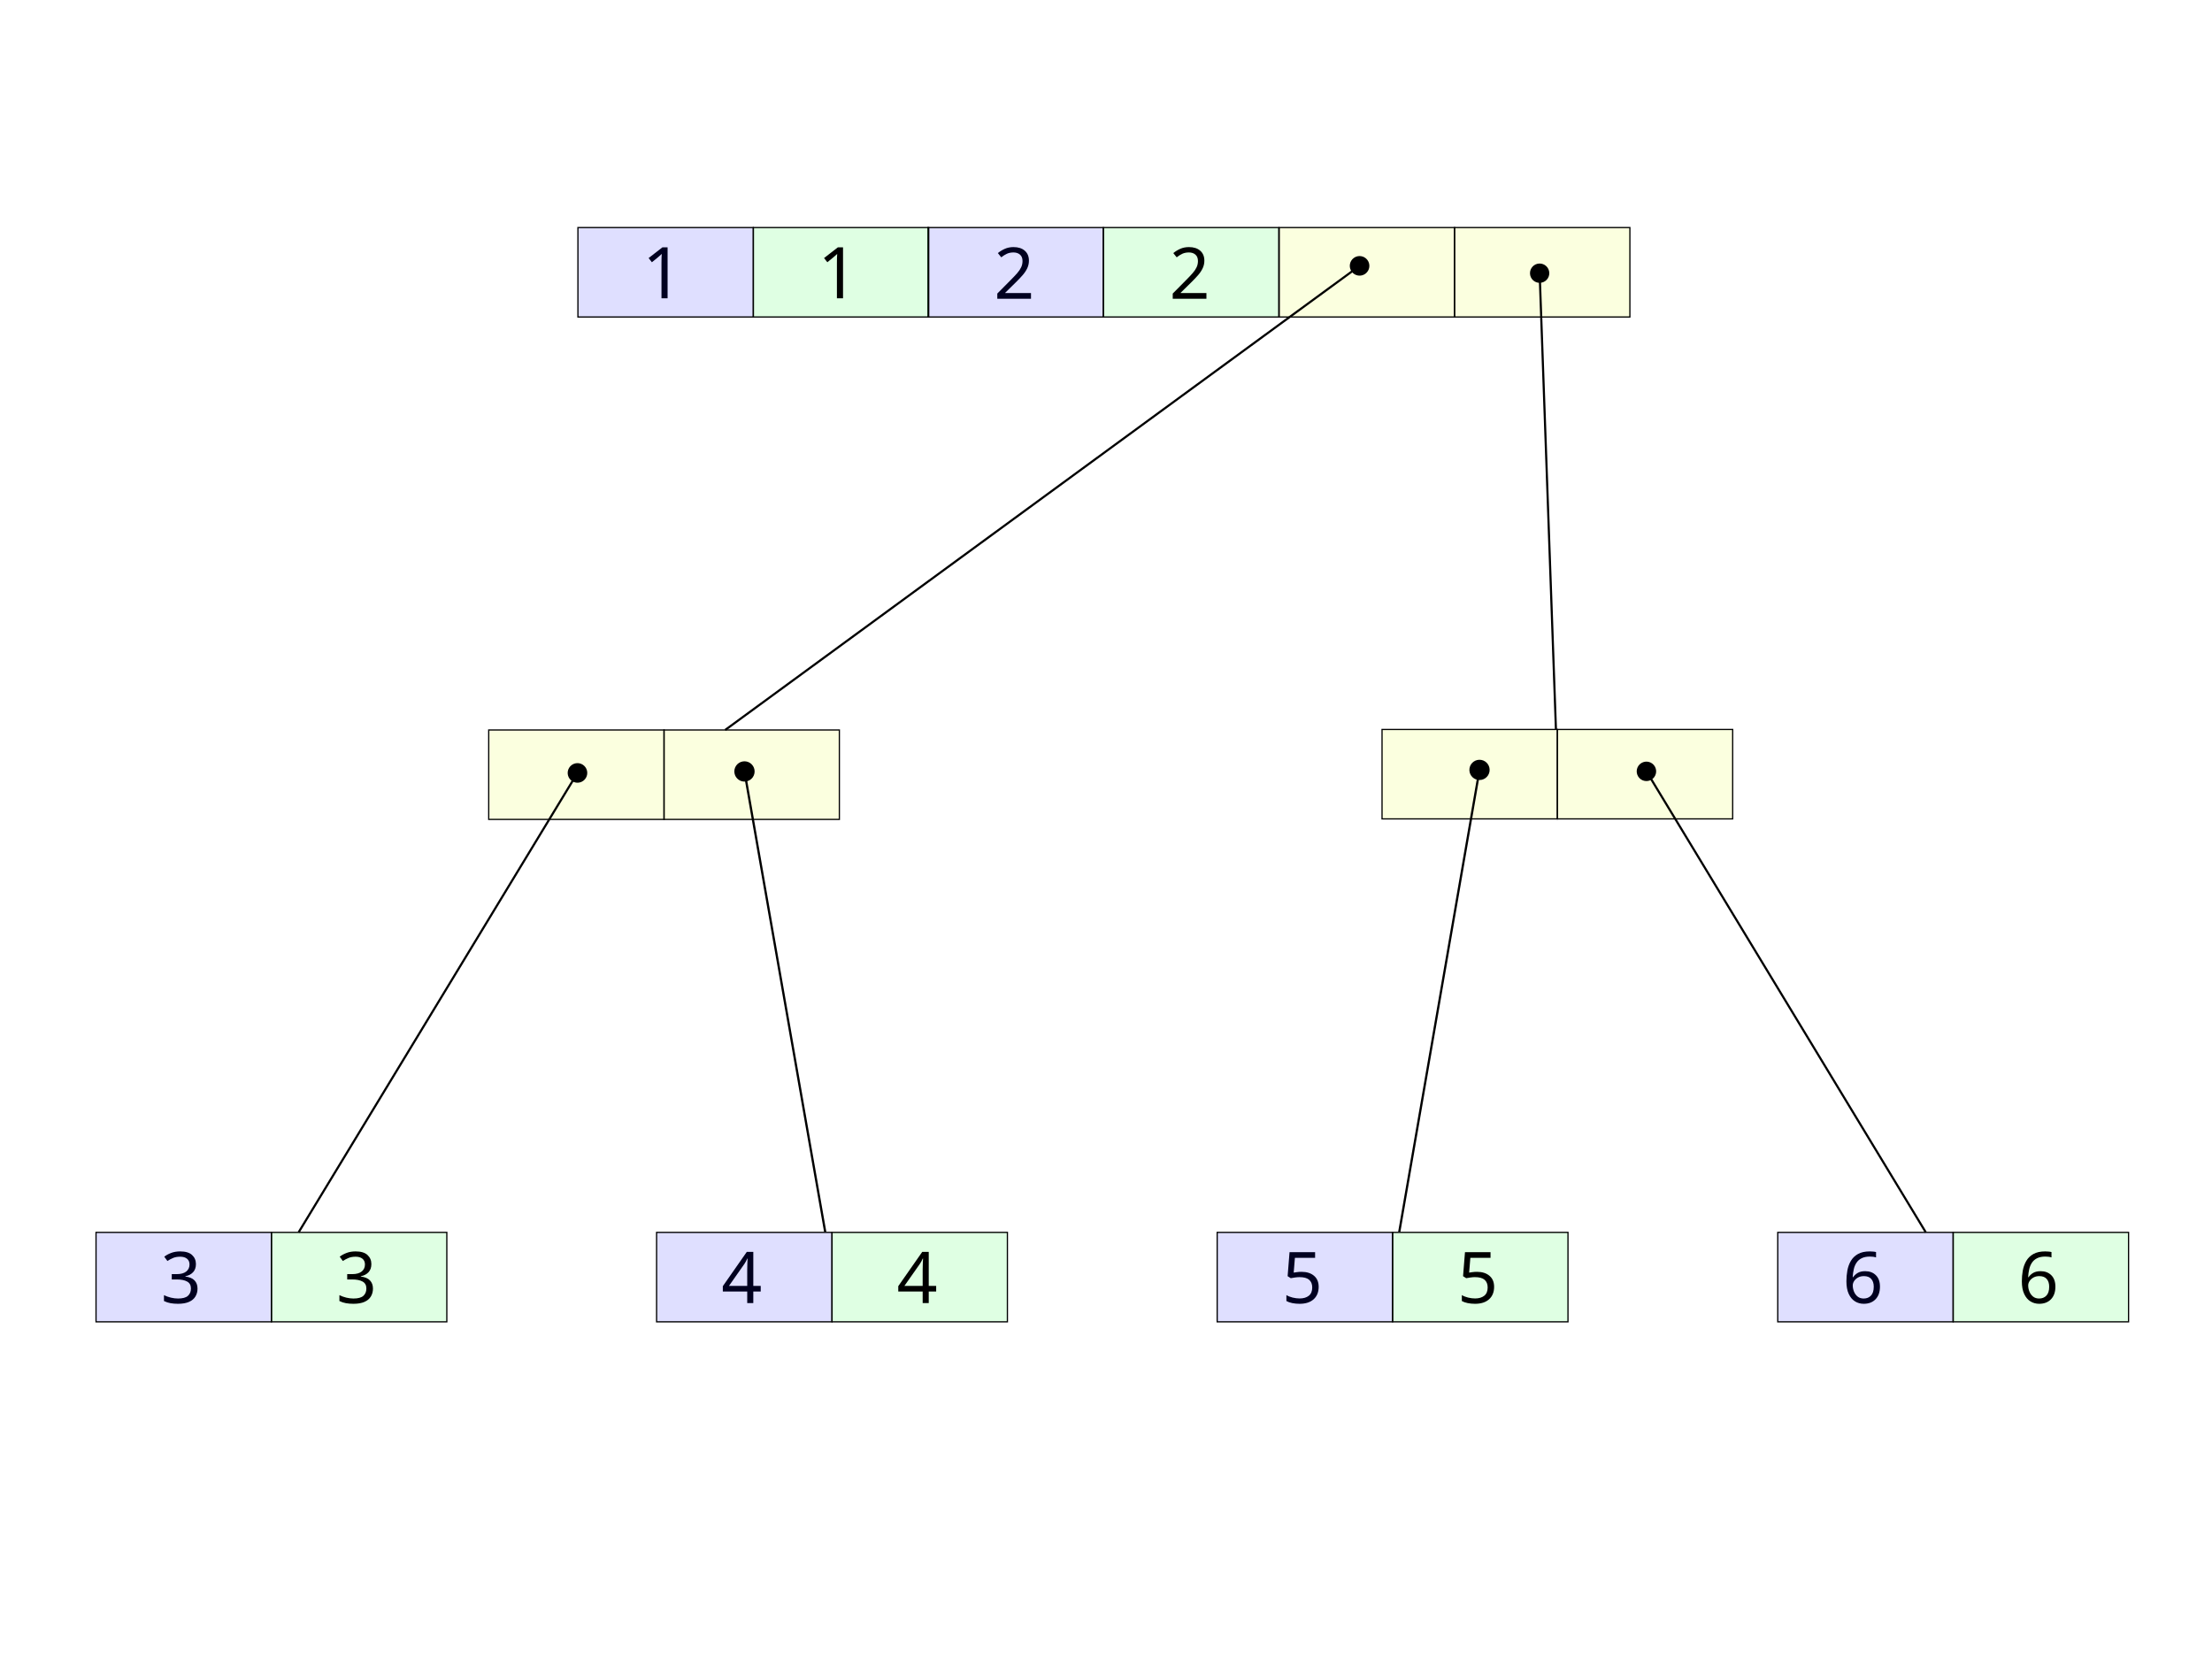
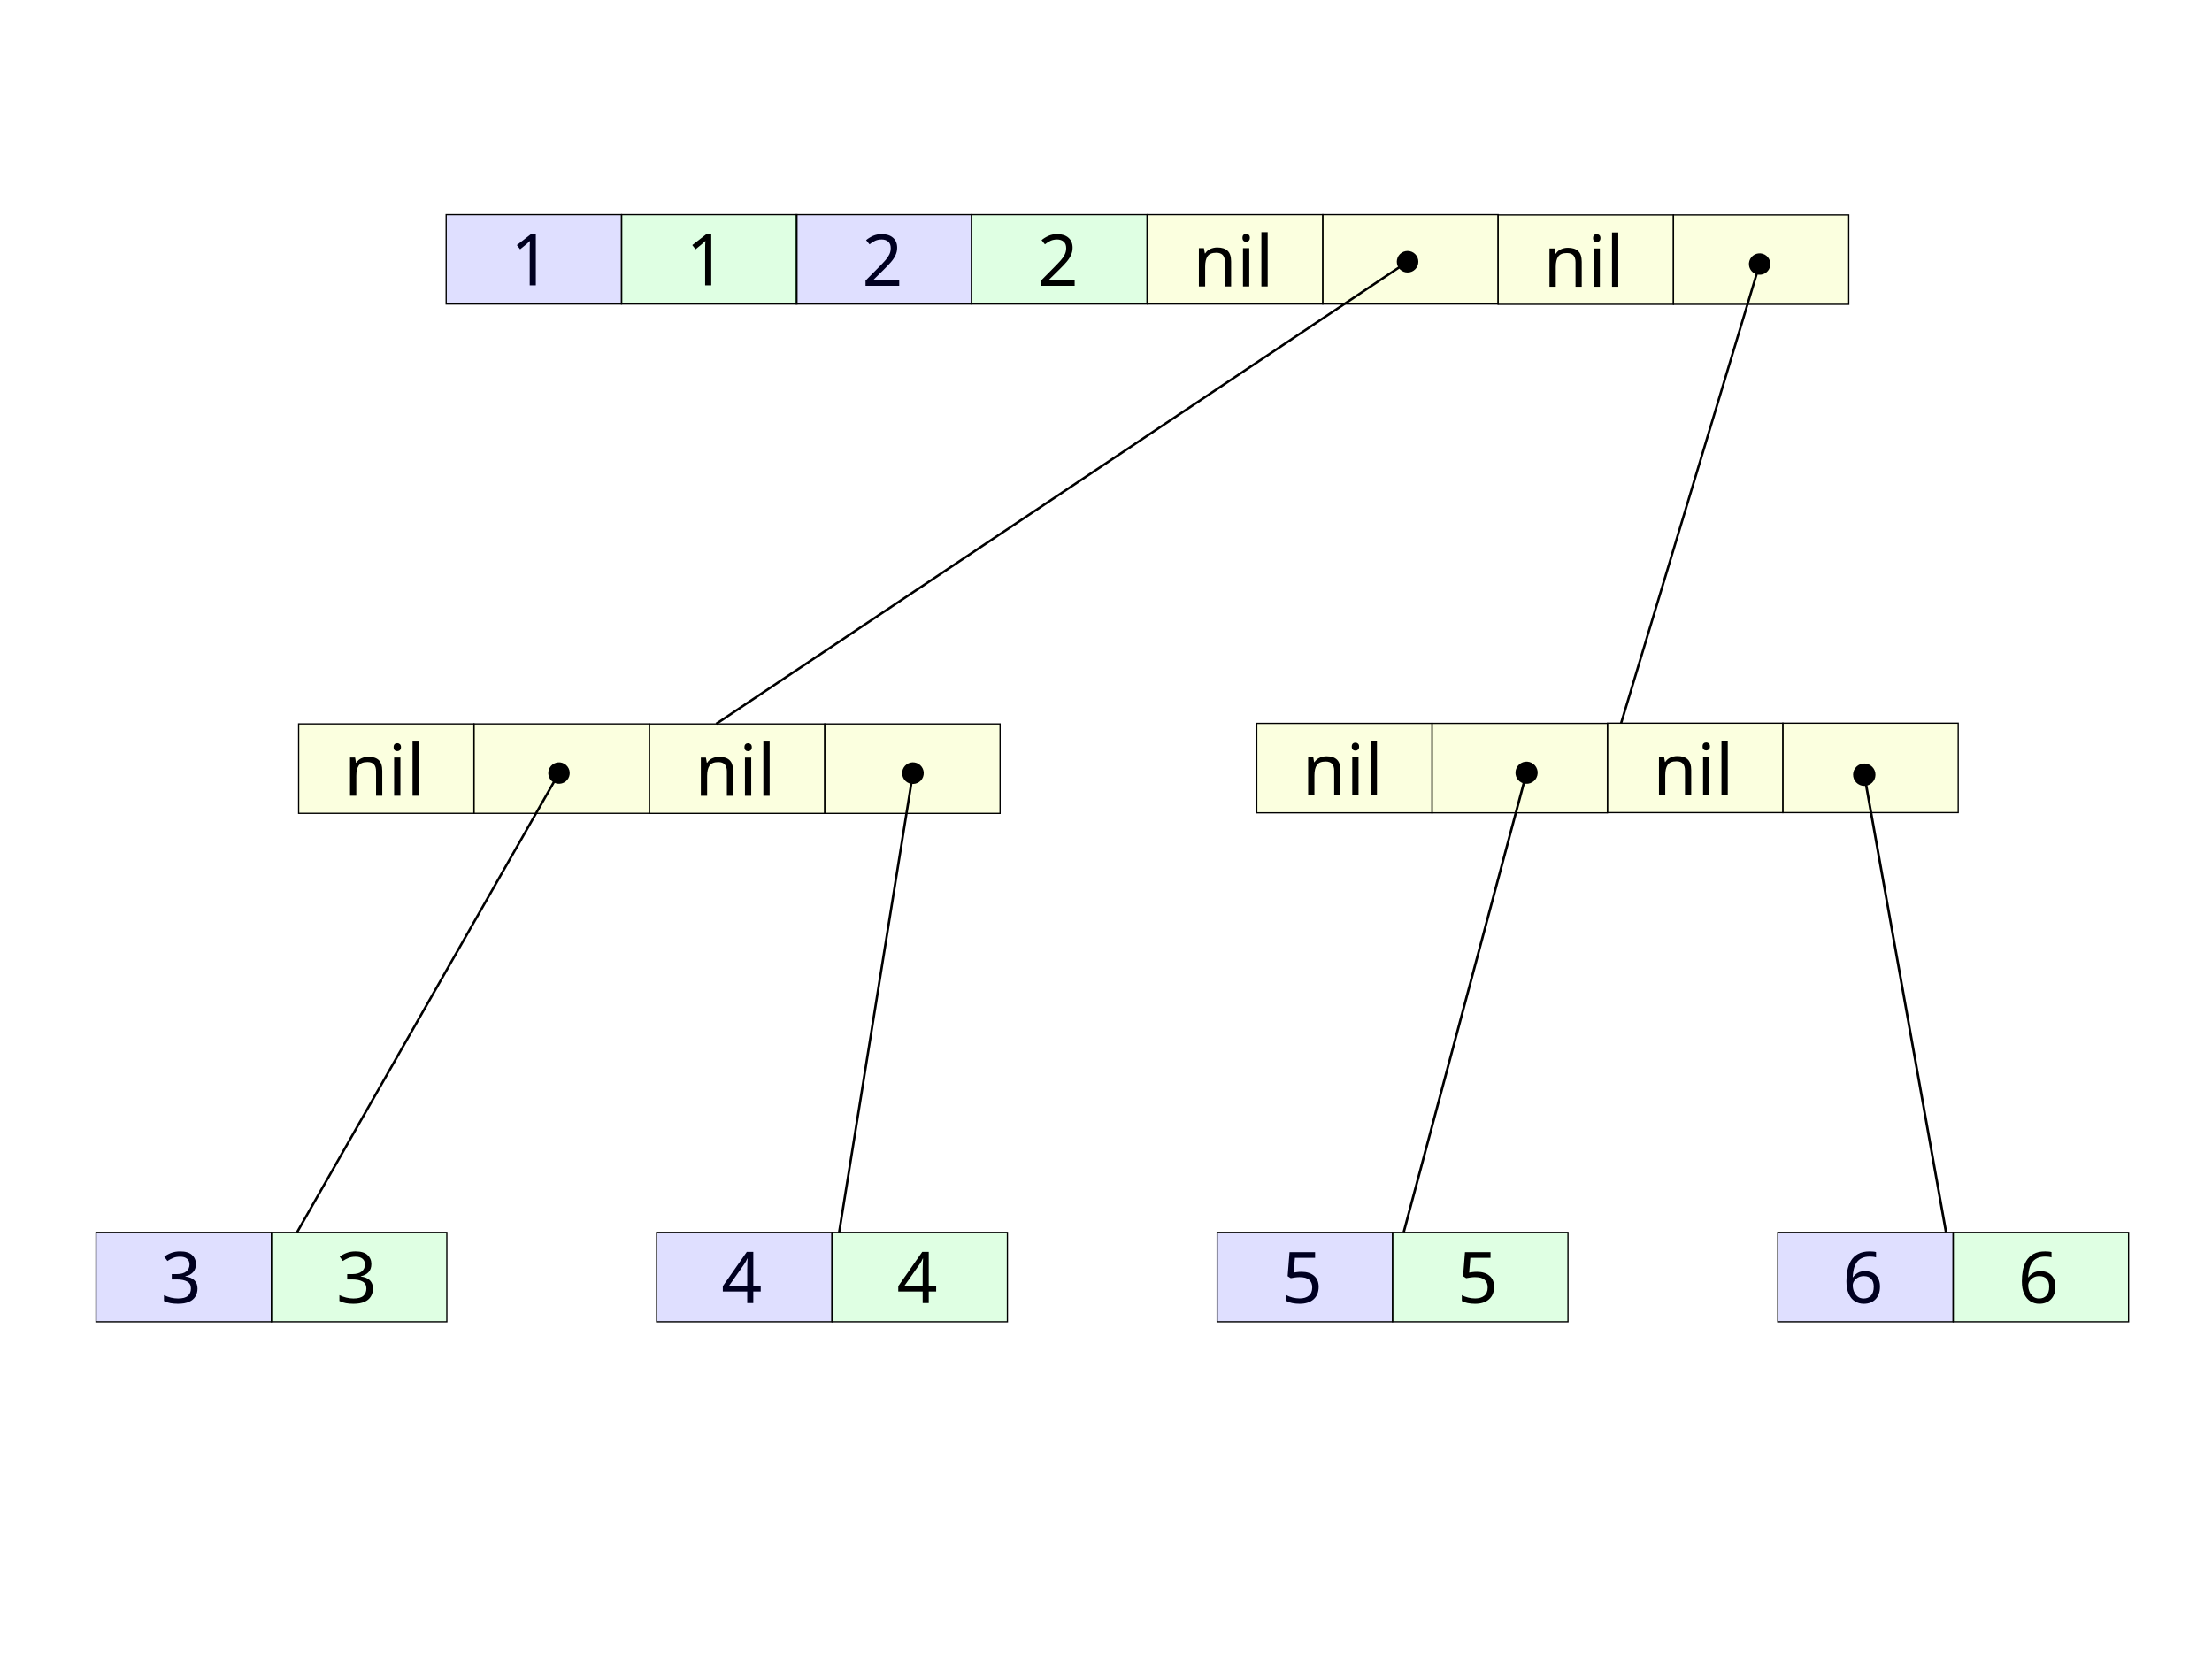
<svg xmlns="http://www.w3.org/2000/svg" width="1024" height="768" viewBox="0 0 1024 768" id="svg2" version="1.1">
  <defs id="defs4">
+     <marker orient="auto" refY="0.0" refX="0.0" id="marker6505" style="overflow:visible">
+       <path id="path6507" d="M -2.5,-1.0 C -2.5,1.76 -4.74,4.0 -7.5,4.0 C -10.26,4.0 -12.5,1.76 -12.5,-1.0 C -12.5,-3.76 -10.26,-6.0 -7.5,-6.0 C -4.74,-6.0 -2.5,-3.76 -2.5,-1.0 z " style="fill-rule:evenodd;stroke:#000000;stroke-width:1pt;stroke-opacity:1;fill:#000000;fill-opacity:1" transform="scale(0.8) translate(7.4, 1)" />
+     </marker>
+     <marker style="overflow:visible" id="marker6273" refX="0.0" refY="0.0" orient="auto">
+       <path transform="scale(0.8) translate(7.4, 1)" style="fill-rule:evenodd;stroke:#000000;stroke-width:1pt;stroke-opacity:1;fill:#000000;fill-opacity:1" d="M -2.5,-1.0 C -2.5,1.76 -4.74,4.0 -7.5,4.0 C -10.26,4.0 -12.5,1.76 -12.5,-1.0 C -12.5,-3.76 -10.26,-6.0 -7.5,-6.0 C -4.74,-6.0 -2.5,-3.76 -2.5,-1.0 z " id="path6275" />
+     </marker>
+     <marker orient="auto" refY="0.0" refX="0.0" id="marker6047" style="overflow:visible">
+       <path id="path6049" d="M -2.5,-1.0 C -2.5,1.76 -4.74,4.0 -7.5,4.0 C -10.26,4.0 -12.5,1.76 -12.5,-1.0 C -12.5,-3.76 -10.26,-6.0 -7.5,-6.0 C -4.74,-6.0 -2.5,-3.76 -2.5,-1.0 z " style="fill-rule:evenodd;stroke:#000000;stroke-width:1pt;stroke-opacity:1;fill:#000000;fill-opacity:1" transform="scale(0.8) translate(7.4, 1)" />
+     </marker>
+     <marker style="overflow:visible" id="marker5827" refX="0.0" refY="0.0" orient="auto">
+       <path transform="scale(0.8) translate(7.4, 1)" style="fill-rule:evenodd;stroke:#000000;stroke-width:1pt;stroke-opacity:1;fill:#000000;fill-opacity:1" d="M -2.5,-1.0 C -2.5,1.76 -4.74,4.0 -7.5,4.0 C -10.26,4.0 -12.5,1.76 -12.5,-1.0 C -12.5,-3.76 -10.26,-6.0 -7.5,-6.0 C -4.74,-6.0 -2.5,-3.76 -2.5,-1.0 z " id="path5829" />
+     </marker>
+     <marker orient="auto" refY="0.0" refX="0.0" id="marker5361" style="overflow:visible">
+       <path id="path5363" d="M -2.5,-1.0 C -2.5,1.76 -4.74,4.0 -7.5,4.0 C -10.26,4.0 -12.5,1.76 -12.5,-1.0 C -12.5,-3.76 -10.26,-6.0 -7.5,-6.0 C -4.74,-6.0 -2.5,-3.76 -2.5,-1.0 z " style="fill-rule:evenodd;stroke:#000000;stroke-width:1pt;stroke-opacity:1;fill:#000000;fill-opacity:1" transform="scale(0.8) translate(7.4, 1)" />
+     </marker>
    <marker style="overflow:visible" id="marker8246" refX="0.0" refY="0.0" orient="auto">
      <path transform="scale(0.8) translate(7.4, 1)" style="fill-rule:evenodd;stroke:#000000;stroke-width:1pt;stroke-opacity:1;fill:#000000;fill-opacity:1" d="M -2.5,-1.0 C -2.5,1.76 -4.74,4.0 -7.5,4.0 C -10.26,4.0 -12.5,1.76 -12.5,-1.0 C -12.5,-3.76 -10.26,-6.0 -7.5,-6.0 C -4.74,-6.0 -2.5,-3.76 -2.5,-1.0 z " id="path8248" />
    </marker>
-     <marker orient="auto" refY="0.0" refX="0.0" id="marker8014" style="overflow:visible">
-       <path id="path8016" d="M -2.5,-1.0 C -2.5,1.76 -4.74,4.0 -7.5,4.0 C -10.26,4.0 -12.5,1.76 -12.5,-1.0 C -12.5,-3.76 -10.26,-6.0 -7.5,-6.0 C -4.74,-6.0 -2.5,-3.76 -2.5,-1.0 z " style="fill-rule:evenodd;stroke:#000000;stroke-width:1pt;stroke-opacity:1;fill:#000000;fill-opacity:1" transform="scale(0.8) translate(7.4, 1)" />
-     </marker>
-     <marker style="overflow:visible" id="marker7788" refX="0.0" refY="0.0" orient="auto">
-       <path transform="scale(0.8) translate(7.4, 1)" style="fill-rule:evenodd;stroke:#000000;stroke-width:1pt;stroke-opacity:1;fill:#000000;fill-opacity:1" d="M -2.5,-1.0 C -2.5,1.76 -4.74,4.0 -7.5,4.0 C -10.26,4.0 -12.5,1.76 -12.5,-1.0 C -12.5,-3.76 -10.26,-6.0 -7.5,-6.0 C -4.74,-6.0 -2.5,-3.76 -2.5,-1.0 z " id="path7790" />
-     </marker>
-     <marker orient="auto" refY="0.0" refX="0.0" id="marker7568" style="overflow:visible">
-       <path id="path7570" d="M -2.5,-1.0 C -2.5,1.76 -4.74,4.0 -7.5,4.0 C -10.26,4.0 -12.5,1.76 -12.5,-1.0 C -12.5,-3.76 -10.26,-6.0 -7.5,-6.0 C -4.74,-6.0 -2.5,-3.76 -2.5,-1.0 z " style="fill-rule:evenodd;stroke:#000000;stroke-width:1pt;stroke-opacity:1;fill:#000000;fill-opacity:1" transform="scale(0.8) translate(7.4, 1)" />
-     </marker>
-     <marker style="overflow:visible" id="marker7354" refX="0.0" refY="0.0" orient="auto">
-       <path transform="scale(0.8) translate(7.4, 1)" style="fill-rule:evenodd;stroke:#000000;stroke-width:1pt;stroke-opacity:1;fill:#000000;fill-opacity:1" d="M -2.5,-1.0 C -2.5,1.76 -4.74,4.0 -7.5,4.0 C -10.26,4.0 -12.5,1.76 -12.5,-1.0 C -12.5,-3.76 -10.26,-6.0 -7.5,-6.0 C -4.74,-6.0 -2.5,-3.76 -2.5,-1.0 z " id="path7356" />
-     </marker>
    <marker style="overflow:visible" id="marker7080" refX="0.0" refY="0.0" orient="auto">
      <path transform="scale(0.8) translate(12.5,0)" style="fill-rule:evenodd;stroke:#000000;stroke-width:1pt;stroke-opacity:1;fill:#000000;fill-opacity:1" d="M 0.0,0.0 L 5.0,-5.0 L -12.5,0.0 L 5.0,5.0 L 0.0,0.0 z " id="path7082" />
    </marker>
    <marker style="overflow:visible;" id="marker6700" refX="0.0" refY="0.0" orient="auto">
      <path transform="scale(0.8) rotate(180) translate(12.5,0)" style="fill-rule:evenodd;stroke:#000000;stroke-width:1pt;stroke-opacity:1;fill:#000000;fill-opacity:1" d="M 0.0,0.0 L 5.0,-5.0 L -12.5,0.0 L 5.0,5.0 L 0.0,0.0 z " id="path6702" />
-     </marker>
-     <marker orient="auto" refY="0.0" refX="0.0" id="DotL" style="overflow:visible">
-       <path id="path4386" d="M -2.5,-1.0 C -2.5,1.76 -4.74,4.0 -7.5,4.0 C -10.26,4.0 -12.5,1.76 -12.5,-1.0 C -12.5,-3.76 -10.26,-6.0 -7.5,-6.0 C -4.74,-6.0 -2.5,-3.76 -2.5,-1.0 z " style="fill-rule:evenodd;stroke:#000000;stroke-width:1pt;stroke-opacity:1;fill:#000000;fill-opacity:1" transform="scale(0.8) translate(7.4, 1)" />
    </marker>
    <marker orient="auto" refY="0" refX="0" id="DotL-6" style="overflow:visible">
      <path id="path4386-9" d="m -2.5,-1 c 0,2.76 -2.24,5 -5,5 -2.76,0 -5,-2.24 -5,-5 0,-2.76 2.24,-5 5,-5 2.76,0 5,2.24 5,5 z" style="fill:#000000;fill-opacity:1;fill-rule:evenodd;stroke:#000000;stroke-width:1pt;stroke-opacity:1" transform="matrix(0.8,0,0,0.8,5.92,0.8)" />
    </marker>
    <marker orient="auto" refY="0" refX="0" id="Arrow1Lend-2" style="overflow:visible">
      <path id="path4328-4" d="M 0,0 5,-5 -12.5,0 5,5 0,0 Z" style="fill:#000000;fill-opacity:1;fill-rule:evenodd;stroke:#000000;stroke-width:1pt;stroke-opacity:1" transform="matrix(-0.8,0,0,-0.8,-10,0)" />
    </marker>
    <marker orient="auto" refY="0" refX="0" id="DotL-6-0" style="overflow:visible">
      <path id="path4386-9-4" d="m -2.5,-1 c 0,2.76 -2.24,5 -5,5 -2.76,0 -5,-2.24 -5,-5 0,-2.76 2.24,-5 5,-5 2.76,0 5,2.24 5,5 z" style="fill:#000000;fill-opacity:1;fill-rule:evenodd;stroke:#000000;stroke-width:1pt;stroke-opacity:1" transform="matrix(0.8,0,0,0.8,5.92,0.8)" />
    </marker>
    <marker orient="auto" refY="0" refX="0" id="Arrow1Lend-2-4" style="overflow:visible">
      <path id="path4328-4-1" d="M 0,0 5,-5 -12.5,0 5,5 0,0 Z" style="fill:#000000;fill-opacity:1;fill-rule:evenodd;stroke:#000000;stroke-width:1pt;stroke-opacity:1" transform="matrix(-0.8,0,0,-0.8,-10,0)" />
    </marker>
    <marker orient="auto" refY="0" refX="0" id="DotL-6-0-9" style="overflow:visible">
      <path id="path4386-9-4-3" d="m -2.5,-1 c 0,2.76 -2.24,5 -5,5 -2.76,0 -5,-2.24 -5,-5 0,-2.76 2.24,-5 5,-5 2.76,0 5,2.24 5,5 z" style="fill:#000000;fill-opacity:1;fill-rule:evenodd;stroke:#000000;stroke-width:1pt;stroke-opacity:1" transform="matrix(0.8,0,0,0.8,5.92,0.8)" />
    </marker>
    <marker orient="auto" refY="0" refX="0" id="Arrow1Lend-2-4-3" style="overflow:visible">
      <path id="path4328-4-1-4" d="M 0,0 5,-5 -12.5,0 5,5 0,0 Z" style="fill:#000000;fill-opacity:1;fill-rule:evenodd;stroke:#000000;stroke-width:1pt;stroke-opacity:1" transform="matrix(-0.8,0,0,-0.8,-10,0)" />
    </marker>
    <marker orient="auto" refY="0" refX="0" id="DotL-6-0-9-3" style="overflow:visible">
      <path id="path4386-9-4-3-0" d="m -2.5,-1 c 0,2.76 -2.24,5 -5,5 -2.76,0 -5,-2.24 -5,-5 0,-2.76 2.24,-5 5,-5 2.76,0 5,2.24 5,5 z" style="fill:#000000;fill-opacity:1;fill-rule:evenodd;stroke:#000000;stroke-width:1pt;stroke-opacity:1" transform="matrix(0.8,0,0,0.8,5.92,0.8)" />
    </marker>
    <marker orient="auto" refY="0" refX="0" id="Arrow1Lend-2-4-3-0" style="overflow:visible">
      <path id="path4328-4-1-4-7" d="M 0,0 5,-5 -12.5,0 5,5 0,0 Z" style="fill:#000000;fill-opacity:1;fill-rule:evenodd;stroke:#000000;stroke-width:1pt;stroke-opacity:1" transform="matrix(-0.8,0,0,-0.8,-10,0)" />
    </marker>
    <marker orient="auto" refY="0" refX="0" id="DotL-6-0-9-8" style="overflow:visible">
      <path id="path4386-9-4-3-3" d="m -2.5,-1 c 0,2.76 -2.24,5 -5,5 -2.76,0 -5,-2.24 -5,-5 0,-2.76 2.24,-5 5,-5 2.76,0 5,2.24 5,5 z" style="fill:#000000;fill-opacity:1;fill-rule:evenodd;stroke:#000000;stroke-width:1pt;stroke-opacity:1" transform="matrix(0.8,0,0,0.8,5.92,0.8)" />
    </marker>
    <marker orient="auto" refY="0" refX="0" id="Arrow1Lend-2-4-3-6" style="overflow:visible">
      <path id="path4328-4-1-4-4" d="M 0,0 5,-5 -12.5,0 5,5 0,0 Z" style="fill:#000000;fill-opacity:1;fill-rule:evenodd;stroke:#000000;stroke-width:1pt;stroke-opacity:1" transform="matrix(-0.8,0,0,-0.8,-10,0)" />
    </marker>
    <marker orient="auto" refY="0" refX="0" id="DotL-6-0-9-3-8" style="overflow:visible">
      <path id="path4386-9-4-3-0-2" d="m -2.5,-1 c 0,2.76 -2.24,5 -5,5 -2.76,0 -5,-2.24 -5,-5 0,-2.76 2.24,-5 5,-5 2.76,0 5,2.24 5,5 z" style="fill:#000000;fill-opacity:1;fill-rule:evenodd;stroke:#000000;stroke-width:1pt;stroke-opacity:1" transform="matrix(0.8,0,0,0.8,5.92,0.8)" />
    </marker>
    <marker orient="auto" refY="0" refX="0" id="Arrow1Lend-2-4-3-0-2" style="overflow:visible">
      <path id="path4328-4-1-4-7-4" d="M 0,0 5,-5 -12.5,0 5,5 0,0 Z" style="fill:#000000;fill-opacity:1;fill-rule:evenodd;stroke:#000000;stroke-width:1pt;stroke-opacity:1" transform="matrix(-0.8,0,0,-0.8,-10,0)" />
    </marker>
    <marker orient="auto" refY="0" refX="0" id="DotL-6-0-9-7" style="overflow:visible">
      <path id="path4386-9-4-3-5" d="m -2.5,-1 c 0,2.76 -2.24,5 -5,5 -2.76,0 -5,-2.24 -5,-5 0,-2.76 2.24,-5 5,-5 2.76,0 5,2.24 5,5 z" style="fill:#000000;fill-opacity:1;fill-rule:evenodd;stroke:#000000;stroke-width:1pt;stroke-opacity:1" transform="matrix(0.8,0,0,0.8,5.92,0.8)" />
    </marker>
    <marker orient="auto" refY="0" refX="0" id="Arrow1Lend-2-4-3-2" style="overflow:visible">
      <path id="path4328-4-1-4-9" d="M 0,0 5,-5 -12.5,0 5,5 0,0 Z" style="fill:#000000;fill-opacity:1;fill-rule:evenodd;stroke:#000000;stroke-width:1pt;stroke-opacity:1" transform="matrix(-0.8,0,0,-0.8,-10,0)" />
    </marker>
    <marker orient="auto" refY="0" refX="0" id="DotL-6-0-9-3-4" style="overflow:visible">
      <path id="path4386-9-4-3-0-7" d="m -2.5,-1 c 0,2.76 -2.24,5 -5,5 -2.76,0 -5,-2.24 -5,-5 0,-2.76 2.24,-5 5,-5 2.76,0 5,2.24 5,5 z" style="fill:#000000;fill-opacity:1;fill-rule:evenodd;stroke:#000000;stroke-width:1pt;stroke-opacity:1" transform="matrix(0.8,0,0,0.8,5.92,0.8)" />
    </marker>
    <marker orient="auto" refY="0" refX="0" id="Arrow1Lend-2-4-3-0-20" style="overflow:visible">
      <path id="path4328-4-1-4-7-3" d="M 0,0 5,-5 -12.5,0 5,5 0,0 Z" style="fill:#000000;fill-opacity:1;fill-rule:evenodd;stroke:#000000;stroke-width:1pt;stroke-opacity:1" transform="matrix(-0.8,0,0,-0.8,-10,0)" />
    </marker>
    <marker orient="auto" refY="0" refX="0" id="DotL-6-0-9-4" style="overflow:visible">
      <path id="path4386-9-4-3-2" d="m -2.5,-1 c 0,2.76 -2.24,5 -5,5 -2.76,0 -5,-2.24 -5,-5 0,-2.76 2.24,-5 5,-5 2.76,0 5,2.24 5,5 z" style="fill:#000000;fill-opacity:1;fill-rule:evenodd;stroke:#000000;stroke-width:1pt;stroke-opacity:1" transform="matrix(0.8,0,0,0.8,5.92,0.8)" />
    </marker>
    <marker orient="auto" refY="0" refX="0" id="Arrow1Lend-2-4-3-9" style="overflow:visible">
      <path id="path4328-4-1-4-3" d="M 0,0 5,-5 -12.5,0 5,5 0,0 Z" style="fill:#000000;fill-opacity:1;fill-rule:evenodd;stroke:#000000;stroke-width:1pt;stroke-opacity:1" transform="matrix(-0.8,0,0,-0.8,-10,0)" />
    </marker>
    <marker orient="auto" refY="0" refX="0" id="DotL-6-0-9-3-1" style="overflow:visible">
      <path id="path4386-9-4-3-0-8" d="m -2.5,-1 c 0,2.76 -2.24,5 -5,5 -2.76,0 -5,-2.24 -5,-5 0,-2.76 2.24,-5 5,-5 2.76,0 5,2.24 5,5 z" style="fill:#000000;fill-opacity:1;fill-rule:evenodd;stroke:#000000;stroke-width:1pt;stroke-opacity:1" transform="matrix(0.8,0,0,0.8,5.92,0.8)" />
    </marker>
    <marker orient="auto" refY="0" refX="0" id="Arrow1Lend-2-4-3-0-6" style="overflow:visible">
      <path id="path4328-4-1-4-7-5" d="M 0,0 5,-5 -12.5,0 5,5 0,0 Z" style="fill:#000000;fill-opacity:1;fill-rule:evenodd;stroke:#000000;stroke-width:1pt;stroke-opacity:1" transform="matrix(-0.8,0,0,-0.8,-10,0)" />
    </marker>
    <marker orient="auto" refY="0" refX="0" id="DotL-6-0-9-3-4-7" style="overflow:visible">
      <path id="path4386-9-4-3-0-7-9" d="m -2.5,-1 c 0,2.76 -2.24,5 -5,5 -2.76,0 -5,-2.24 -5,-5 0,-2.76 2.24,-5 5,-5 2.76,0 5,2.24 5,5 z" style="fill:#000000;fill-opacity:1;fill-rule:evenodd;stroke:#000000;stroke-width:1pt;stroke-opacity:1" transform="matrix(0.8,0,0,0.8,5.92,0.8)" />
    </marker>
    <marker orient="auto" refY="0" refX="0" id="Arrow1Lend-2-4-3-0-20-9" style="overflow:visible">
      <path id="path4328-4-1-4-7-3-1" d="M 0,0 5,-5 -12.5,0 5,5 0,0 Z" style="fill:#000000;fill-opacity:1;fill-rule:evenodd;stroke:#000000;stroke-width:1pt;stroke-opacity:1" transform="matrix(-0.8,0,0,-0.8,-10,0)" />
    </marker>
    <marker orient="auto" refY="0" refX="0" id="DotL-6-0-9-7-1" style="overflow:visible">
      <path id="path4386-9-4-3-5-8" d="m -2.5,-1 c 0,2.76 -2.24,5 -5,5 -2.76,0 -5,-2.24 -5,-5 0,-2.76 2.24,-5 5,-5 2.76,0 5,2.24 5,5 z" style="fill:#000000;fill-opacity:1;fill-rule:evenodd;stroke:#000000;stroke-width:1pt;stroke-opacity:1" transform="matrix(0.8,0,0,0.8,5.92,0.8)" />
    </marker>
    <marker orient="auto" refY="0" refX="0" id="Arrow1Lend-2-4-3-2-0" style="overflow:visible">
      <path id="path4328-4-1-4-9-9" d="M 0,0 5,-5 -12.5,0 5,5 0,0 Z" style="fill:#000000;fill-opacity:1;fill-rule:evenodd;stroke:#000000;stroke-width:1pt;stroke-opacity:1" transform="matrix(-0.8,0,0,-0.8,-10,0)" />
    </marker>
    <marker orient="auto" refY="0" refX="0" id="DotL-6-0-9-3-4-2" style="overflow:visible">
      <path id="path4386-9-4-3-0-7-8" d="m -2.5,-1 c 0,2.76 -2.24,5 -5,5 -2.76,0 -5,-2.24 -5,-5 0,-2.76 2.24,-5 5,-5 2.76,0 5,2.24 5,5 z" style="fill:#000000;fill-opacity:1;fill-rule:evenodd;stroke:#000000;stroke-width:1pt;stroke-opacity:1" transform="matrix(0.8,0,0,0.8,5.92,0.8)" />
    </marker>
    <marker orient="auto" refY="0" refX="0" id="Arrow1Lend-2-4-3-0-20-4" style="overflow:visible">
      <path id="path4328-4-1-4-7-3-9" d="M 0,0 5,-5 -12.5,0 5,5 0,0 Z" style="fill:#000000;fill-opacity:1;fill-rule:evenodd;stroke:#000000;stroke-width:1pt;stroke-opacity:1" transform="matrix(-0.8,0,0,-0.8,-10,0)" />
    </marker>
    <marker orient="auto" refY="0" refX="0" id="DotL-6-0-9-7-3" style="overflow:visible">
      <path id="path4386-9-4-3-5-2" d="m -2.5,-1 c 0,2.76 -2.24,5 -5,5 -2.76,0 -5,-2.24 -5,-5 0,-2.76 2.24,-5 5,-5 2.76,0 5,2.24 5,5 z" style="fill:#000000;fill-opacity:1;fill-rule:evenodd;stroke:#000000;stroke-width:1pt;stroke-opacity:1" transform="matrix(0.8,0,0,0.8,5.92,0.8)" />
    </marker>
    <marker orient="auto" refY="0" refX="0" id="Arrow1Lend-2-4-3-2-8" style="overflow:visible">
      <path id="path4328-4-1-4-9-5" d="M 0,0 5,-5 -12.5,0 5,5 0,0 Z" style="fill:#000000;fill-opacity:1;fill-rule:evenodd;stroke:#000000;stroke-width:1pt;stroke-opacity:1" transform="matrix(-0.8,0,0,-0.8,-10,0)" />
    </marker>
  </defs>
  <g id="layer1" transform="translate(0,-284.3622)">
    <flowRoot xml:space="preserve" id="flowRoot4479" style="fill:#080000;stroke:none;stroke-opacity:1;stroke-width:1px;stroke-linejoin:miter;stroke-linecap:butt;fill-opacity:0.994;font-family:sans-serif;font-style:normal;font-weight:normal;font-size:40px;line-height:125%;letter-spacing:0px;word-spacing:0px;">
      <flowRegion id="flowRegion4481">
        <rect id="rect4483" width="154.553" height="71.721" x="228.294" y="218.477" style="fill:#080000;fill-opacity:0.994;" />
      </flowRegion>
      <flowPara id="flowPara4485" />
    </flowRoot>
    <flowRoot xml:space="preserve" id="flowRoot5114" style="fill:black;stroke:none;stroke-opacity:1;stroke-width:1px;stroke-linejoin:miter;stroke-linecap:butt;fill-opacity:1;font-family:sans-serif;font-style:normal;font-weight:normal;font-size:40px;line-height:125%;letter-spacing:0px;word-spacing:0px">
      <flowRegion id="flowRegion5116">
        <rect id="rect5118" width="115.616" height="80.281" x="265.007" y="244.222" />
      </flowRegion>
      <flowPara id="flowPara5120" />
    </flowRoot>
    <flowRoot xml:space="preserve" id="flowRoot6327" style="fill:black;stroke:none;stroke-opacity:1;stroke-width:1px;stroke-linejoin:miter;stroke-linecap:butt;fill-opacity:1;font-family:sans-serif;font-style:normal;font-weight:normal;font-size:40px;line-height:125%;letter-spacing:0px;word-spacing:0px">
      <flowRegion id="flowRegion6329">
        <rect id="rect6331" width="364.488" height="196.941" x="480.595" y="194.813" />
      </flowRegion>
      <flowPara id="flowPara6333" />
    </flowRoot>
-     <g id="g7230">
-       <text id="text4487-1" y="422.668" x="460.1" style="font-style:normal;font-weight:normal;font-size:33.036px;line-height:125%;font-family:sans-serif;letter-spacing:0px;word-spacing:0px;fill:#000000;fill-opacity:1;stroke:none;stroke-width:1px;stroke-linecap:butt;stroke-linejoin:miter;stroke-opacity:1" xml:space="preserve">
-         <tspan y="422.668" x="460.1" id="tspan4489-41">2</tspan>
-       </text>
-       <rect y="389.706" x="429.577" height="41.404" width="81.178" id="rect4469-9" style="fill:#0000ff;fill-opacity:0.126;fill-rule:evenodd;stroke:#000000;stroke-width:0.572px;stroke-linecap:butt;stroke-linejoin:miter;stroke-opacity:1" />
-       <rect y="389.706" x="510.794" height="41.404" width="81.178" id="rect4469-4-1" style="fill:#00ff27;fill-opacity:0.126;fill-rule:evenodd;stroke:#000000;stroke-width:0.572px;stroke-linecap:butt;stroke-linejoin:miter;stroke-opacity:1" />
-       <text id="text4487-7-6" y="422.668" x="541.317" style="font-style:normal;font-weight:normal;font-size:33.036px;line-height:125%;font-family:sans-serif;letter-spacing:0px;word-spacing:0px;fill:#000000;fill-opacity:1;stroke:none;stroke-width:1px;stroke-linecap:butt;stroke-linejoin:miter;stroke-opacity:1" xml:space="preserve">
-         <tspan id="tspan5893-6" y="422.668" x="541.317">2</tspan>
-       </text>
-       <text id="text4487-8-6" y="422.45" x="297.327" style="font-style:normal;font-weight:normal;font-size:33.036px;line-height:125%;font-family:sans-serif;letter-spacing:0px;word-spacing:0px;fill:#000000;fill-opacity:1;stroke:none;stroke-width:1px;stroke-linecap:butt;stroke-linejoin:miter;stroke-opacity:1" xml:space="preserve">
-         <tspan y="422.45" x="297.327" id="tspan4489-0-5">1</tspan>
-       </text>
-       <rect y="389.706" x="267.538" height="41.404" width="81.178" id="rect4469-5-7" style="fill:#0000ff;fill-opacity:0.126;fill-rule:evenodd;stroke:#000000;stroke-width:0.572px;stroke-linecap:butt;stroke-linejoin:miter;stroke-opacity:1" />
-       <rect y="389.706" x="348.755" height="41.404" width="81.178" id="rect4469-4-0-3" style="fill:#00ff27;fill-opacity:0.126;fill-rule:evenodd;stroke:#000000;stroke-width:0.572px;stroke-linecap:butt;stroke-linejoin:miter;stroke-opacity:1" />
-       <text id="text4487-7-7-7" y="422.45" x="378.544" style="font-style:normal;font-weight:normal;font-size:33.036px;line-height:125%;font-family:sans-serif;letter-spacing:0px;word-spacing:0px;fill:#000000;fill-opacity:1;stroke:none;stroke-width:1px;stroke-linecap:butt;stroke-linejoin:miter;stroke-opacity:1" xml:space="preserve">
-         <tspan id="tspan5893-3-8" y="422.45" x="378.544">1</tspan>
-       </text>
-       <rect y="389.706" x="592.2" height="41.404" width="81.178" id="rect4469-4-9-2-9-9-5" style="fill:#deff00;fill-opacity:0.126;fill-rule:evenodd;stroke:#000000;stroke-width:0.572px;stroke-linecap:butt;stroke-linejoin:miter;stroke-opacity:1" />
-       <rect y="389.706" x="673.343" height="41.404" width="81.178" id="rect4469-4-9-2-9-9-3-9" style="fill:#deff00;fill-opacity:0.126;fill-rule:evenodd;stroke:#000000;stroke-width:0.572px;stroke-linecap:butt;stroke-linejoin:miter;stroke-opacity:1" />
-     </g>
    <flowRoot transform="translate(81.93242,188.1467)" style="font-style:normal;font-weight:normal;font-size:40px;line-height:125%;font-family:sans-serif;letter-spacing:0px;word-spacing:0px;fill:#000000;fill-opacity:1;stroke:none;stroke-width:1px;stroke-linecap:butt;stroke-linejoin:miter;stroke-opacity:1" id="flowRoot5122-0" xml:space="preserve">
      <flowRegion id="flowRegion5124-4">
        <rect y="251.756" x="348.146" height="56.379" width="120.032" id="rect5126-34" />
      </flowRegion>
      <flowPara id="flowPara5128-9" />
    </flowRoot>
-     <g id="g7206" transform="translate(108,80.17453)">
-       <rect y="542.113" x="118.244" height="41.404" width="81.178" id="rect4469-4-9-2-9-9-5-7" style="fill:#deff00;fill-opacity:0.126;fill-rule:evenodd;stroke:#000000;stroke-width:0.572px;stroke-linecap:butt;stroke-linejoin:miter;stroke-opacity:1" />
-       <rect y="542.113" x="199.387" height="41.404" width="81.178" id="rect4469-4-9-2-9-9-3-9-1" style="fill:#deff00;fill-opacity:0.126;fill-rule:evenodd;stroke:#000000;stroke-width:0.572px;stroke-linecap:butt;stroke-linejoin:miter;stroke-opacity:1" />
-     </g>
-     <g id="g7210" transform="translate(-30,84.17453)">
-       <rect y="537.871" x="669.787" height="41.404" width="81.178" id="rect4469-4-9-2-9-9-5-3" style="fill:#deff00;fill-opacity:0.126;fill-rule:evenodd;stroke:#000000;stroke-width:0.572px;stroke-linecap:butt;stroke-linejoin:miter;stroke-opacity:1" />
-       <rect y="537.871" x="750.93" height="41.404" width="81.178" id="rect4469-4-9-2-9-9-3-9-0" style="fill:#deff00;fill-opacity:0.126;fill-rule:evenodd;stroke:#000000;stroke-width:0.572px;stroke-linecap:butt;stroke-linejoin:miter;stroke-opacity:1" />
-     </g>
    <g id="g7198" transform="translate(-48,84.83881)">
      <text id="text4487-1-4" y="802.758" x="122.42" style="font-style:normal;font-weight:normal;font-size:33.036px;line-height:125%;font-family:sans-serif;letter-spacing:0px;word-spacing:0px;fill:#000000;fill-opacity:1;stroke:none;stroke-width:1px;stroke-linecap:butt;stroke-linejoin:miter;stroke-opacity:1" xml:space="preserve">
        <tspan y="802.758" x="122.42" id="tspan4489-41-2">3</tspan>
      </text>
      <rect y="770.031" x="92.453" height="41.404" width="81.178" id="rect4469-9-7" style="fill:#0000ff;fill-opacity:0.126;fill-rule:evenodd;stroke:#000000;stroke-width:0.572px;stroke-linecap:butt;stroke-linejoin:miter;stroke-opacity:1" />
      <rect y="770.031" x="173.67" height="41.404" width="81.178" id="rect4469-4-1-3" style="fill:#00ff27;fill-opacity:0.126;fill-rule:evenodd;stroke:#000000;stroke-width:0.572px;stroke-linecap:butt;stroke-linejoin:miter;stroke-opacity:1" />
      <text id="text4487-7-6-2" y="802.758" x="203.637" style="font-style:normal;font-weight:normal;font-size:33.036px;line-height:125%;font-family:sans-serif;letter-spacing:0px;word-spacing:0px;fill:#000000;fill-opacity:1;stroke:none;stroke-width:1px;stroke-linecap:butt;stroke-linejoin:miter;stroke-opacity:1" xml:space="preserve">
        <tspan id="tspan5893-6-9" y="802.758" x="203.637">3</tspan>
      </text>
    </g>
    <g id="g7190" transform="translate(38.26703,26.14899)">
      <text id="text4487-1-5" y="861.448" x="295.661" style="font-style:normal;font-weight:normal;font-size:33.036px;line-height:125%;font-family:sans-serif;letter-spacing:0px;word-spacing:0px;fill:#000000;fill-opacity:1;stroke:none;stroke-width:1px;stroke-linecap:butt;stroke-linejoin:miter;stroke-opacity:1" xml:space="preserve">
        <tspan y="861.448" x="295.661" id="tspan4489-41-23">4</tspan>
      </text>
      <rect y="828.72" x="265.694" height="41.404" width="81.178" id="rect4469-9-8" style="fill:#0000ff;fill-opacity:0.126;fill-rule:evenodd;stroke:#000000;stroke-width:0.572px;stroke-linecap:butt;stroke-linejoin:miter;stroke-opacity:1" />
      <rect y="828.72" x="346.911" height="41.404" width="81.178" id="rect4469-4-1-2" style="fill:#00ff27;fill-opacity:0.126;fill-rule:evenodd;stroke:#000000;stroke-width:0.572px;stroke-linecap:butt;stroke-linejoin:miter;stroke-opacity:1" />
      <text id="text4487-7-6-3" y="861.448" x="376.878" style="font-style:normal;font-weight:normal;font-size:33.036px;line-height:125%;font-family:sans-serif;letter-spacing:0px;word-spacing:0px;fill:#000000;fill-opacity:1;stroke:none;stroke-width:1px;stroke-linecap:butt;stroke-linejoin:miter;stroke-opacity:1" xml:space="preserve">
        <tspan id="tspan5893-6-5" y="861.448" x="376.878">4</tspan>
      </text>
    </g>
    <g id="g7214" transform="translate(-160.43,26.85608)">
      <text id="text4487-1-1" y="860.741" x="753.866" style="font-style:normal;font-weight:normal;font-size:33.036px;line-height:125%;font-family:sans-serif;letter-spacing:0px;word-spacing:0px;fill:#000000;fill-opacity:1;stroke:none;stroke-width:1px;stroke-linecap:butt;stroke-linejoin:miter;stroke-opacity:1" xml:space="preserve">
        <tspan y="860.741" x="753.866" id="tspan4489-41-5">5</tspan>
      </text>
      <rect y="828.013" x="723.899" height="41.404" width="81.178" id="rect4469-9-73" style="fill:#0000ff;fill-opacity:0.126;fill-rule:evenodd;stroke:#000000;stroke-width:0.572px;stroke-linecap:butt;stroke-linejoin:miter;stroke-opacity:1" />
      <rect y="828.013" x="805.116" height="41.404" width="81.178" id="rect4469-4-1-7" style="fill:#00ff27;fill-opacity:0.126;fill-rule:evenodd;stroke:#000000;stroke-width:0.572px;stroke-linecap:butt;stroke-linejoin:miter;stroke-opacity:1" />
      <text id="text4487-7-6-4" y="860.741" x="835.083" style="font-style:normal;font-weight:normal;font-size:33.036px;line-height:125%;font-family:sans-serif;letter-spacing:0px;word-spacing:0px;fill:#000000;fill-opacity:1;stroke:none;stroke-width:1px;stroke-linecap:butt;stroke-linejoin:miter;stroke-opacity:1" xml:space="preserve">
        <tspan id="tspan5893-6-3" y="860.741" x="835.083">5</tspan>
      </text>
    </g>
    <g id="g7222" transform="translate(-48,125.851)">
      <text id="text4487-1-1-2" y="761.746" x="900.944" style="font-style:normal;font-weight:normal;font-size:33.036px;line-height:125%;font-family:sans-serif;letter-spacing:0px;word-spacing:0px;fill:#000000;fill-opacity:1;stroke:none;stroke-width:1px;stroke-linecap:butt;stroke-linejoin:miter;stroke-opacity:1" xml:space="preserve">
        <tspan y="761.746" x="900.944" id="tspan4489-41-5-5">6</tspan>
      </text>
      <rect y="729.018" x="870.978" height="41.404" width="81.178" id="rect4469-9-73-5" style="fill:#0000ff;fill-opacity:0.126;fill-rule:evenodd;stroke:#000000;stroke-width:0.572px;stroke-linecap:butt;stroke-linejoin:miter;stroke-opacity:1" />
      <rect y="729.018" x="952.194" height="41.404" width="81.178" id="rect4469-4-1-7-6" style="fill:#00ff27;fill-opacity:0.126;fill-rule:evenodd;stroke:#000000;stroke-width:0.572px;stroke-linecap:butt;stroke-linejoin:miter;stroke-opacity:1" />
      <text id="text4487-7-6-4-8" y="761.746" x="982.161" style="font-style:normal;font-weight:normal;font-size:33.036px;line-height:125%;font-family:sans-serif;letter-spacing:0px;word-spacing:0px;fill:#000000;fill-opacity:1;stroke:none;stroke-width:1px;stroke-linecap:butt;stroke-linejoin:miter;stroke-opacity:1" xml:space="preserve">
        <tspan id="tspan5893-6-3-5" y="761.746" x="982.161">6</tspan>
      </text>
    </g>
-     <path style="fill:none;fill-rule:evenodd;stroke:#000000;stroke-width:1px;stroke-linecap:butt;stroke-linejoin:miter;stroke-opacity:1;marker-start:url(#DotL)" d="M 629.325,407.481 335.702,622.288" id="path7324" />
-     <path style="fill:none;fill-rule:evenodd;stroke:#000000;stroke-width:0.986px;stroke-linecap:butt;stroke-linejoin:miter;stroke-opacity:1;marker-start:url(#marker7354)" d="m 712.749,410.906 7.54,211.087" id="path7326" />
-     <path style="fill:none;fill-rule:evenodd;stroke:#000000;stroke-width:1px;stroke-linecap:butt;stroke-linejoin:miter;stroke-opacity:1;marker-start:url(#marker7568)" d="M 267.286,642.24 138.217,854.869" id="path7328" />
-     <path style="fill:none;fill-rule:evenodd;stroke:#000000;stroke-width:1.036px;stroke-linecap:butt;stroke-linejoin:miter;stroke-opacity:1;marker-start:url(#marker7788)" d="m 344.653,641.568 37.38,213.16" id="path7330" />
-     <path style="fill:none;fill-rule:evenodd;stroke:#000000;stroke-width:1.034px;stroke-linecap:butt;stroke-linejoin:miter;stroke-opacity:1;marker-start:url(#marker8014)" d="M 684.895,640.852 647.744,854.724" id="path7332" />
-     <path style="fill:none;fill-rule:evenodd;stroke:#000000;stroke-width:0.993px;stroke-linecap:butt;stroke-linejoin:miter;stroke-opacity:1;marker-start:url(#marker8246)" d="M 762.222,641.51 891.53,854.879" id="path7334" />
+     <g id="g5287">
+       <rect y="619.479" x="138.244" height="41.404" width="81.178" id="rect4469-4-9-2-9-9-5-7" style="fill:#deff00;fill-opacity:0.126;fill-rule:evenodd;stroke:#000000;stroke-width:0.572px;stroke-linecap:butt;stroke-linejoin:miter;stroke-opacity:1" />
+       <rect y="619.479" x="219.387" height="41.404" width="81.178" id="rect4469-4-9-2-9-9-3-9-1" style="fill:#deff00;fill-opacity:0.126;fill-rule:evenodd;stroke:#000000;stroke-width:0.572px;stroke-linecap:butt;stroke-linejoin:miter;stroke-opacity:1" />
+       <rect y="619.501" x="300.645" height="41.404" width="81.178" id="rect4469-4-9-2-9-9-5-7-0" style="fill:#deff00;fill-opacity:0.126;fill-rule:evenodd;stroke:#000000;stroke-width:0.572px;stroke-linecap:butt;stroke-linejoin:miter;stroke-opacity:1" />
+       <rect y="619.501" x="381.788" height="41.404" width="81.178" id="rect4469-4-9-2-9-9-3-9-1-3" style="fill:#deff00;fill-opacity:0.126;fill-rule:evenodd;stroke:#000000;stroke-width:0.572px;stroke-linecap:butt;stroke-linejoin:miter;stroke-opacity:1" />
+       <text xml:space="preserve" style="font-style:normal;font-weight:normal;font-size:33.036px;line-height:125%;font-family:sans-serif;letter-spacing:0px;word-spacing:0px;fill:#000000;fill-opacity:1;stroke:none;stroke-width:1px;stroke-linecap:butt;stroke-linejoin:miter;stroke-opacity:1" x="159.225" y="652.731" id="text4487-7-6-4-8-2">
+         <tspan id="tspan4781" x="159.225" y="652.731">nil</tspan>
+       </text>
+       <text xml:space="preserve" style="font-style:normal;font-weight:normal;font-size:33.036px;line-height:125%;font-family:sans-serif;letter-spacing:0px;word-spacing:0px;fill:#000000;fill-opacity:1;stroke:none;stroke-width:1px;stroke-linecap:butt;stroke-linejoin:miter;stroke-opacity:1" x="321.627" y="652.753" id="text4487-7-6-4-8-2-2">
+         <tspan id="tspan4781-3" x="321.627" y="652.753">nil</tspan>
+       </text>
+     </g>
+     <g id="g5277">
+       <rect y="619.236" x="581.787" height="41.404" width="81.178" id="rect4469-4-9-2-9-9-5-3" style="fill:#deff00;fill-opacity:0.126;fill-rule:evenodd;stroke:#000000;stroke-width:0.572px;stroke-linecap:butt;stroke-linejoin:miter;stroke-opacity:1" />
+       <rect y="619.236" x="662.93" height="41.404" width="81.178" id="rect4469-4-9-2-9-9-3-9-0" style="fill:#deff00;fill-opacity:0.126;fill-rule:evenodd;stroke:#000000;stroke-width:0.572px;stroke-linecap:butt;stroke-linejoin:miter;stroke-opacity:1" />
+       <rect y="619.143" x="744.189" height="41.404" width="81.178" id="rect4469-4-9-2-9-9-5-7-7" style="fill:#deff00;fill-opacity:0.126;fill-rule:evenodd;stroke:#000000;stroke-width:0.572px;stroke-linecap:butt;stroke-linejoin:miter;stroke-opacity:1" />
+       <rect y="619.143" x="825.332" height="41.404" width="81.178" id="rect4469-4-9-2-9-9-3-9-1-8" style="fill:#deff00;fill-opacity:0.126;fill-rule:evenodd;stroke:#000000;stroke-width:0.572px;stroke-linecap:butt;stroke-linejoin:miter;stroke-opacity:1" />
+       <text xml:space="preserve" style="font-style:normal;font-weight:normal;font-size:33.036px;line-height:125%;font-family:sans-serif;letter-spacing:0px;word-spacing:0px;fill:#000000;fill-opacity:1;stroke:none;stroke-width:1px;stroke-linecap:butt;stroke-linejoin:miter;stroke-opacity:1" x="602.769" y="652.488" id="text4487-7-6-4-8-2-24">
+         <tspan id="tspan4781-1" x="602.769" y="652.488">nil</tspan>
+       </text>
+       <text xml:space="preserve" style="font-style:normal;font-weight:normal;font-size:33.036px;line-height:125%;font-family:sans-serif;letter-spacing:0px;word-spacing:0px;fill:#000000;fill-opacity:1;stroke:none;stroke-width:1px;stroke-linecap:butt;stroke-linejoin:miter;stroke-opacity:1" x="765.171" y="652.395" id="text4487-7-6-4-8-2-9">
+         <tspan id="tspan4781-19" x="765.171" y="652.395">nil</tspan>
+       </text>
+     </g>
+     <g id="g5321">
+       <text id="text4487-1" y="416.668" x="399.1" style="font-style:normal;font-weight:normal;font-size:33.036px;line-height:125%;font-family:sans-serif;letter-spacing:0px;word-spacing:0px;fill:#000000;fill-opacity:1;stroke:none;stroke-width:1px;stroke-linecap:butt;stroke-linejoin:miter;stroke-opacity:1" xml:space="preserve">
+         <tspan y="416.668" x="399.1" id="tspan4489-41">2</tspan>
+       </text>
+       <rect y="383.706" x="368.577" height="41.404" width="81.178" id="rect4469-9" style="fill:#0000ff;fill-opacity:0.126;fill-rule:evenodd;stroke:#000000;stroke-width:0.572px;stroke-linecap:butt;stroke-linejoin:miter;stroke-opacity:1" />
+       <rect y="383.706" x="449.794" height="41.404" width="81.178" id="rect4469-4-1" style="fill:#00ff27;fill-opacity:0.126;fill-rule:evenodd;stroke:#000000;stroke-width:0.572px;stroke-linecap:butt;stroke-linejoin:miter;stroke-opacity:1" />
+       <text id="text4487-7-6" y="416.668" x="480.317" style="font-style:normal;font-weight:normal;font-size:33.036px;line-height:125%;font-family:sans-serif;letter-spacing:0px;word-spacing:0px;fill:#000000;fill-opacity:1;stroke:none;stroke-width:1px;stroke-linecap:butt;stroke-linejoin:miter;stroke-opacity:1" xml:space="preserve">
+         <tspan id="tspan5893-6" y="416.668" x="480.317">2</tspan>
+       </text>
+       <text id="text4487-8-6" y="416.45" x="236.327" style="font-style:normal;font-weight:normal;font-size:33.036px;line-height:125%;font-family:sans-serif;letter-spacing:0px;word-spacing:0px;fill:#000000;fill-opacity:1;stroke:none;stroke-width:1px;stroke-linecap:butt;stroke-linejoin:miter;stroke-opacity:1" xml:space="preserve">
+         <tspan y="416.45" x="236.327" id="tspan4489-0-5">1</tspan>
+       </text>
+       <rect y="383.706" x="206.538" height="41.404" width="81.178" id="rect4469-5-7" style="fill:#0000ff;fill-opacity:0.126;fill-rule:evenodd;stroke:#000000;stroke-width:0.572px;stroke-linecap:butt;stroke-linejoin:miter;stroke-opacity:1" />
+       <rect y="383.706" x="287.755" height="41.404" width="81.178" id="rect4469-4-0-3" style="fill:#00ff27;fill-opacity:0.126;fill-rule:evenodd;stroke:#000000;stroke-width:0.572px;stroke-linecap:butt;stroke-linejoin:miter;stroke-opacity:1" />
+       <text id="text4487-7-7-7" y="416.45" x="317.544" style="font-style:normal;font-weight:normal;font-size:33.036px;line-height:125%;font-family:sans-serif;letter-spacing:0px;word-spacing:0px;fill:#000000;fill-opacity:1;stroke:none;stroke-width:1px;stroke-linecap:butt;stroke-linejoin:miter;stroke-opacity:1" xml:space="preserve">
+         <tspan id="tspan5893-3-8" y="416.45" x="317.544">1</tspan>
+       </text>
+       <rect y="383.706" x="531.2" height="41.404" width="81.178" id="rect4469-4-9-2-9-9-5" style="fill:#deff00;fill-opacity:0.126;fill-rule:evenodd;stroke:#000000;stroke-width:0.572px;stroke-linecap:butt;stroke-linejoin:miter;stroke-opacity:1" />
+       <rect y="383.706" x="612.343" height="41.404" width="81.178" id="rect4469-4-9-2-9-9-3-9" style="fill:#deff00;fill-opacity:0.126;fill-rule:evenodd;stroke:#000000;stroke-width:0.572px;stroke-linecap:butt;stroke-linejoin:miter;stroke-opacity:1" />
+       <rect y="383.842" x="693.512" height="41.404" width="81.178" id="rect4469-4-9-2-9-9-5-7-3" style="fill:#deff00;fill-opacity:0.126;fill-rule:evenodd;stroke:#000000;stroke-width:0.572px;stroke-linecap:butt;stroke-linejoin:miter;stroke-opacity:1" />
+       <rect y="383.842" x="774.655" height="41.404" width="81.178" id="rect4469-4-9-2-9-9-3-9-1-86" style="fill:#deff00;fill-opacity:0.126;fill-rule:evenodd;stroke:#000000;stroke-width:0.572px;stroke-linecap:butt;stroke-linejoin:miter;stroke-opacity:1" />
+       <text id="text4487-7-6-7" y="416.958" x="552.182" style="font-style:normal;font-weight:normal;font-size:33.036px;line-height:125%;font-family:sans-serif;letter-spacing:0px;word-spacing:0px;fill:#000000;fill-opacity:1;stroke:none;stroke-width:1px;stroke-linecap:butt;stroke-linejoin:miter;stroke-opacity:1" xml:space="preserve">
+         <tspan id="tspan4907" y="416.958" x="552.182">nil</tspan>
+       </text>
+       <text id="text4487-7-6-7-4" y="417.094" x="714.494" style="font-style:normal;font-weight:normal;font-size:33.036px;line-height:125%;font-family:sans-serif;letter-spacing:0px;word-spacing:0px;fill:#000000;fill-opacity:1;stroke:none;stroke-width:1px;stroke-linecap:butt;stroke-linejoin:miter;stroke-opacity:1" xml:space="preserve">
+         <tspan id="tspan4907-7" y="417.094" x="714.494">nil</tspan>
+       </text>
+     </g>
+     <path style="fill:none;fill-rule:evenodd;stroke:#000000;stroke-width:1.095px;stroke-linecap:butt;stroke-linejoin:miter;stroke-opacity:1;marker-start:url(#marker5827)" d="M 258.73,642.319 137.506,854.846" id="path5265" />
+     <path style="fill:none;fill-rule:evenodd;stroke:#000000;stroke-width:1.104px;stroke-linecap:butt;stroke-linejoin:miter;stroke-opacity:1;marker-start:url(#marker6047)" d="M 422.614,642.364 388.467,854.84" id="path5271" />
+     <path style="fill:none;fill-rule:evenodd;stroke:#000000;stroke-width:1.133px;stroke-linecap:butt;stroke-linejoin:miter;stroke-opacity:1;marker-start:url(#marker6273)" d="M 706.667,642.165 649.826,854.766" id="path5273" />
+     <path style="fill:none;fill-rule:evenodd;stroke:#000000;stroke-width:1.143px;stroke-linecap:butt;stroke-linejoin:miter;stroke-opacity:1;marker-start:url(#marker6505)" d="M 863.042,643.085 900.853,854.733" id="path5275" />
+     <path style="fill:none;fill-rule:evenodd;stroke:#000000;stroke-width:1.101px;stroke-linecap:butt;stroke-linejoin:miter;stroke-opacity:1;marker-start:url(#marker8246)" d="M 651.535,405.568 331.55,619.458" id="path5317" />
+     <path style="fill:none;fill-rule:evenodd;stroke:#000000;stroke-width:1.095px;stroke-linecap:butt;stroke-linejoin:miter;stroke-opacity:1;marker-start:url(#marker5361)" d="m 814.562,406.683 -64.099,212.448" id="path5319" />
  </g>
</svg>
